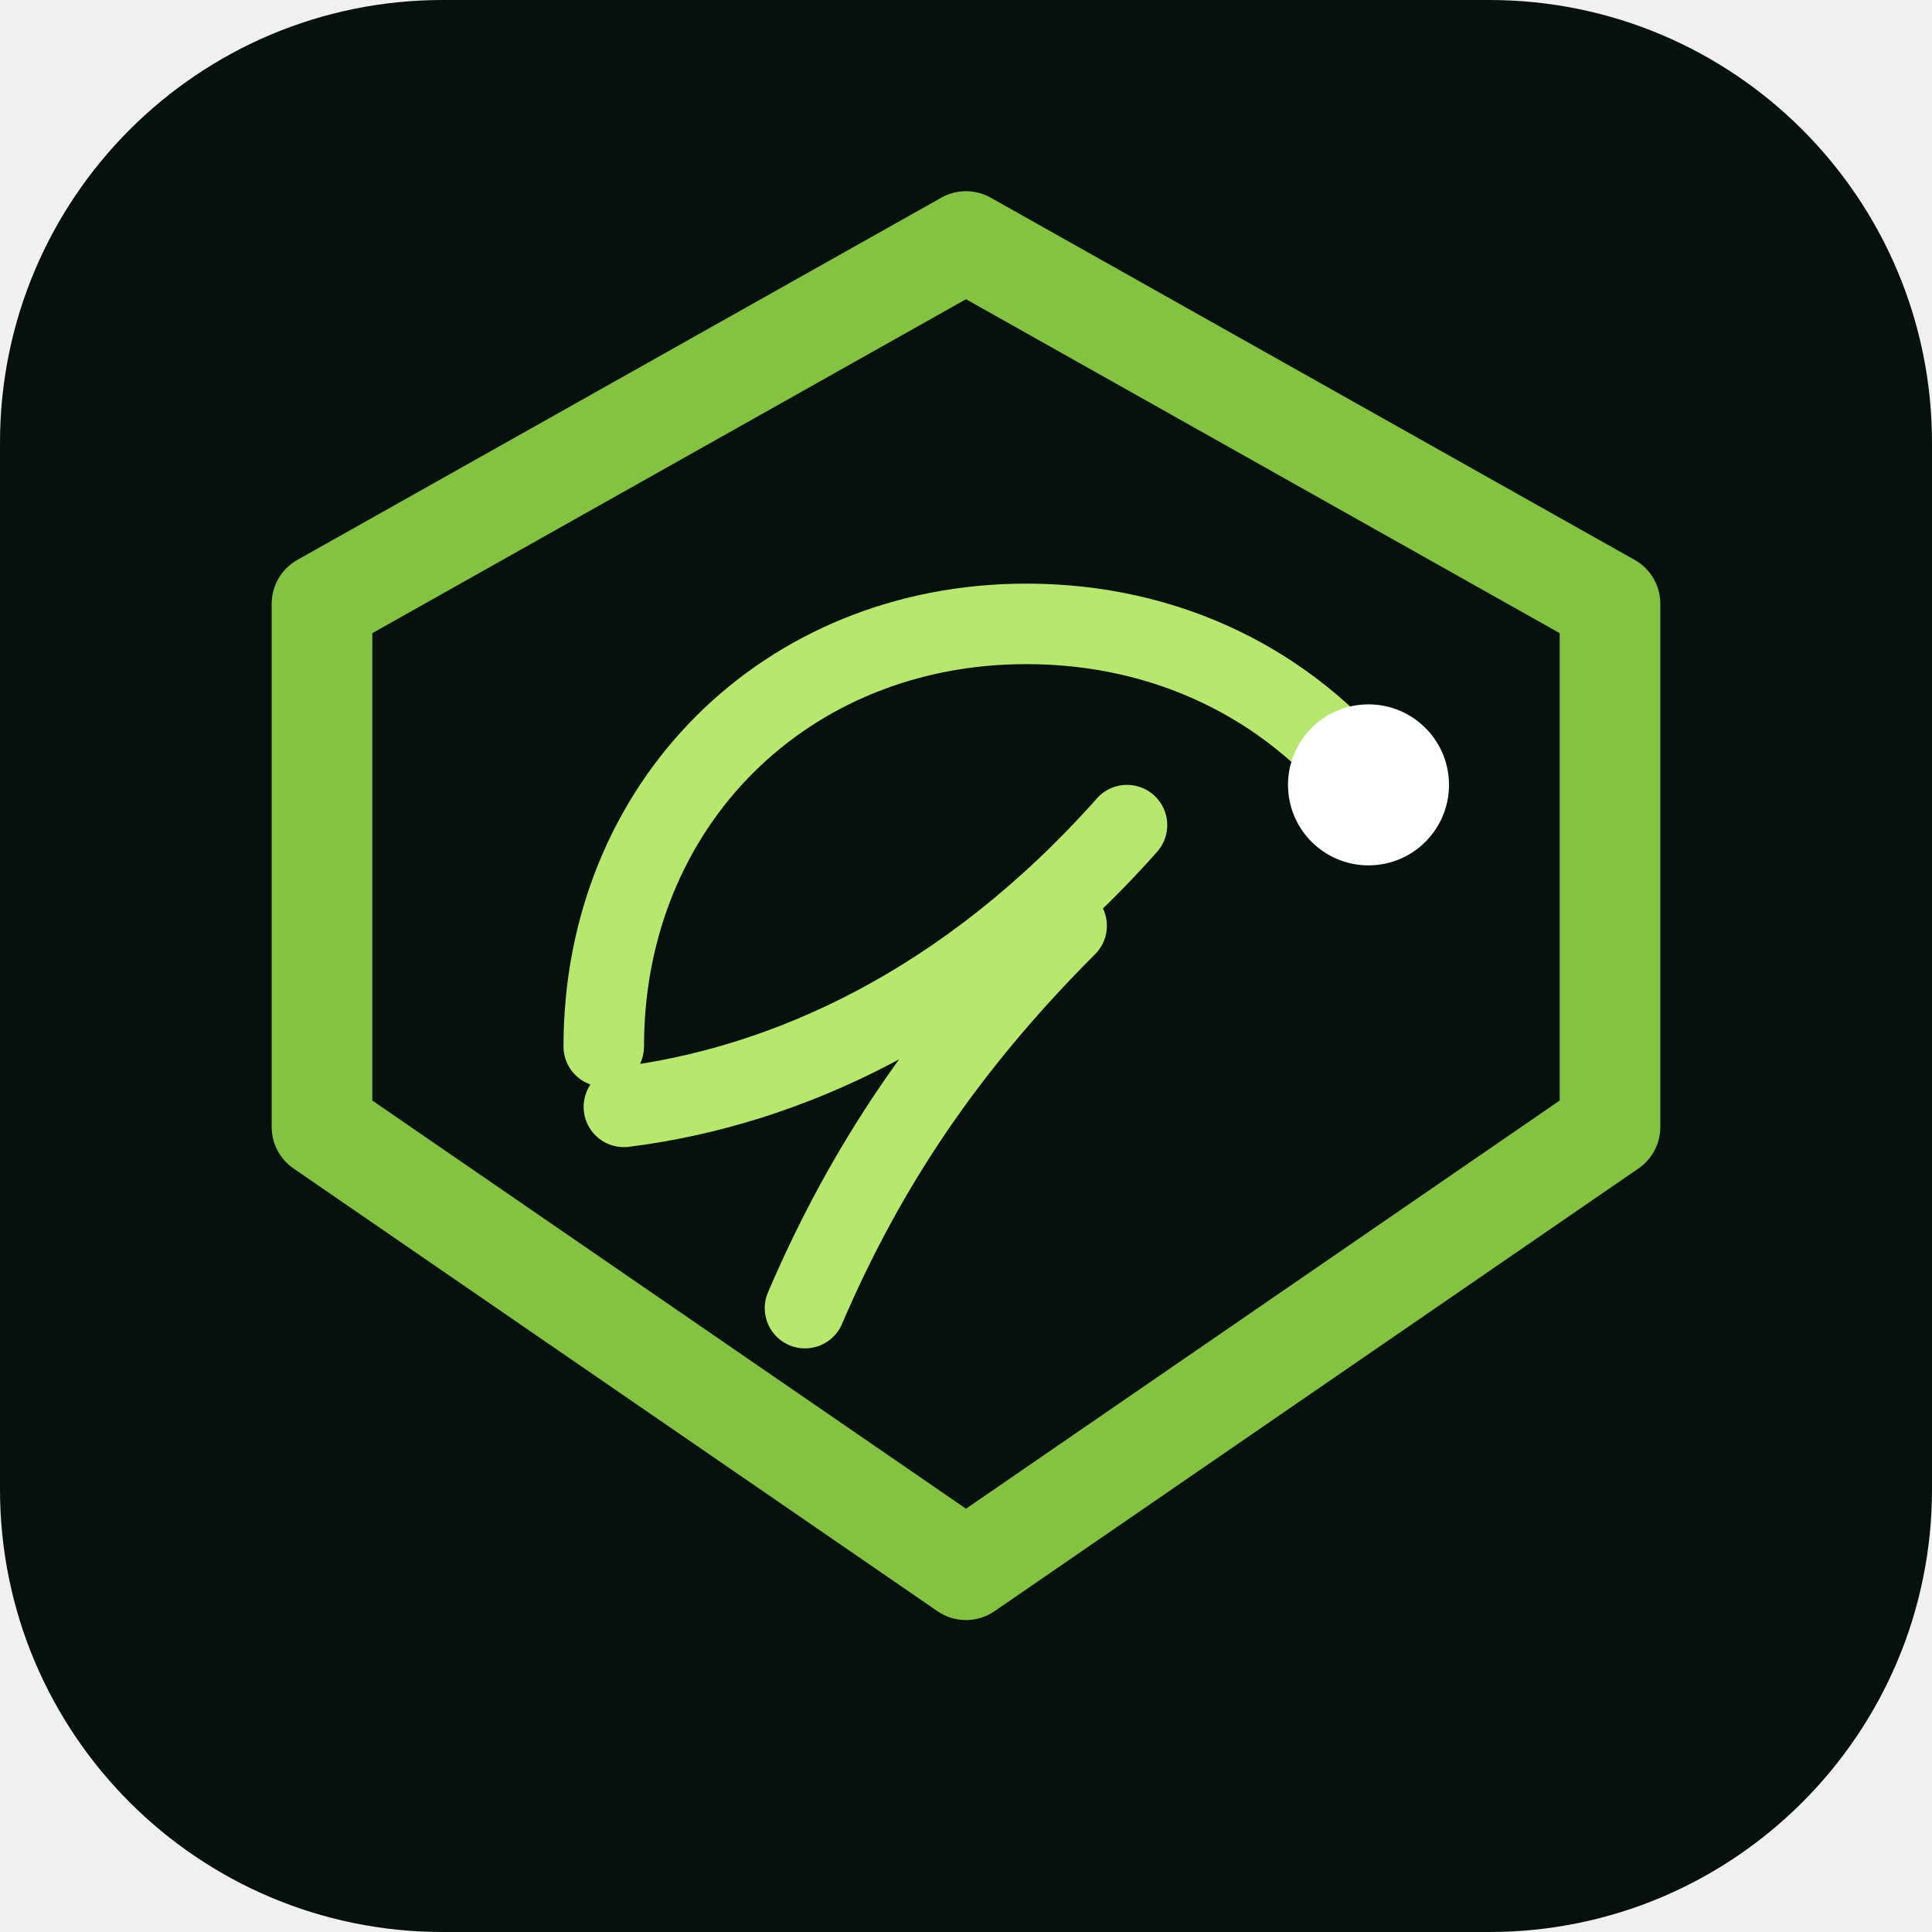
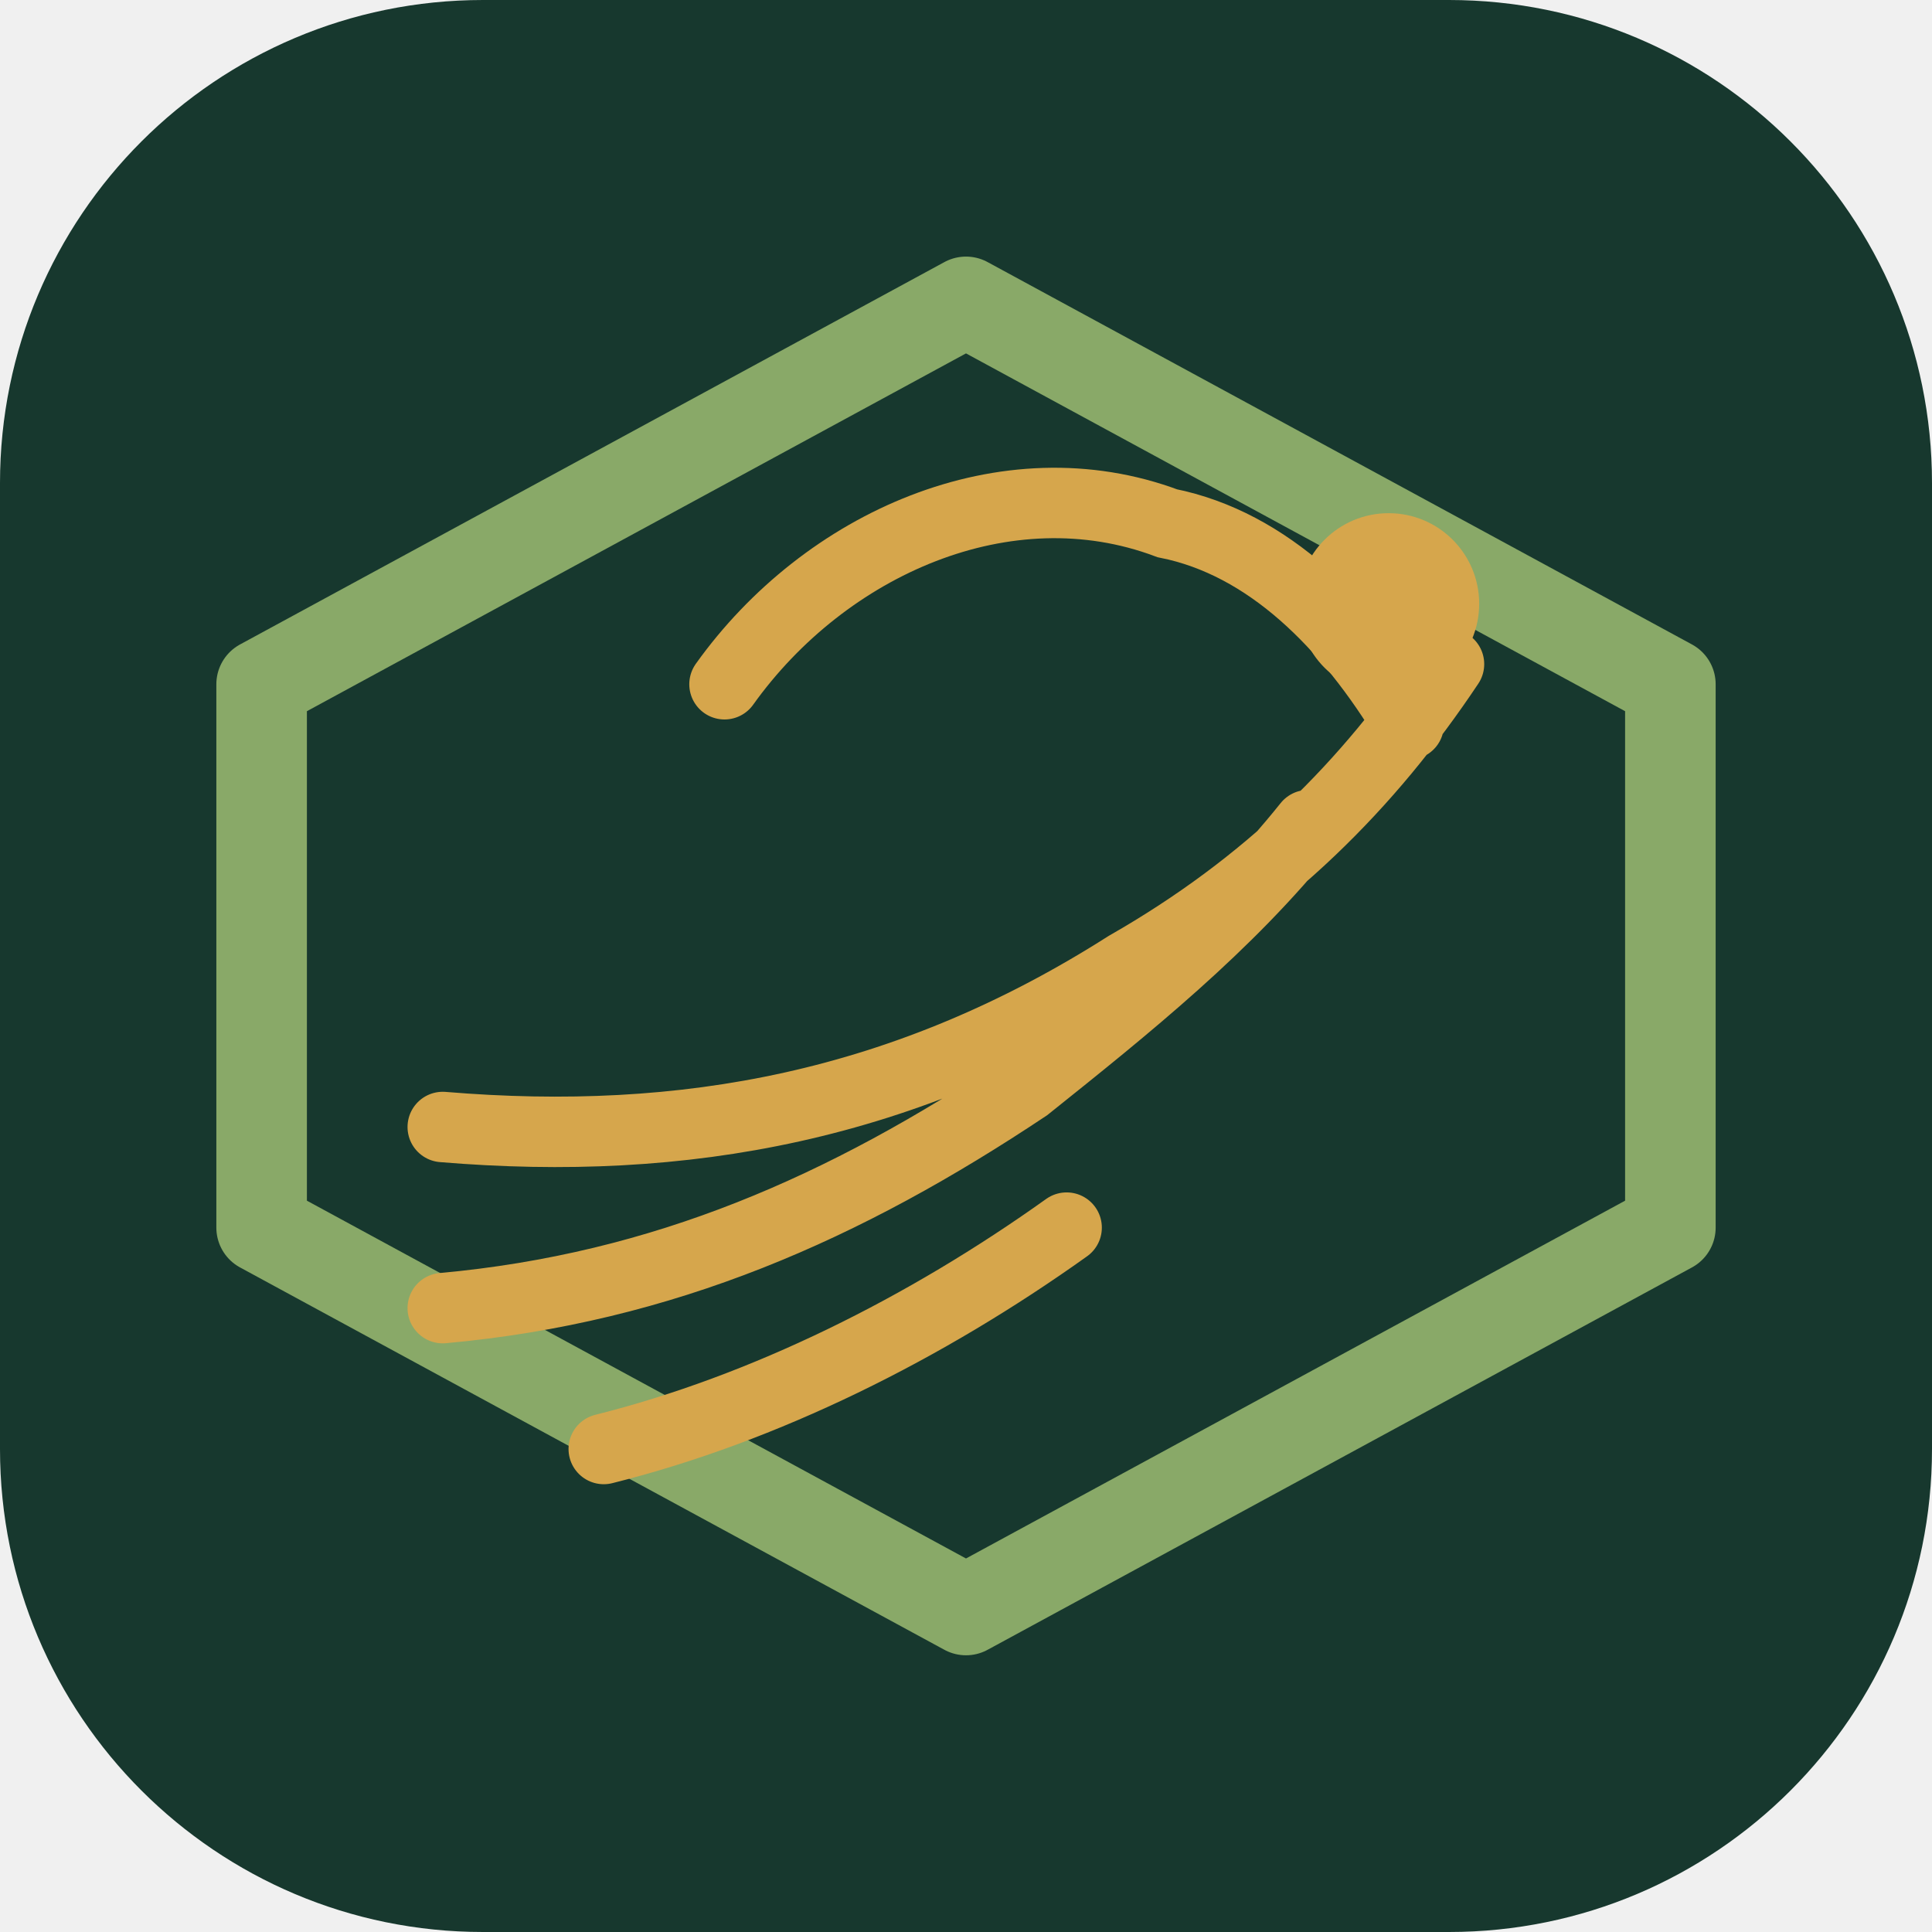
<svg xmlns="http://www.w3.org/2000/svg" viewBox="0 0 96 96">
-   <rect width="96" height="96" rx="22" fill="#06100c" />
-   <path d="M48 12 80 30v26L48 78 16 56V30Z" fill="none" stroke="#83c341" stroke-width="5" stroke-linejoin="round" />
-   <path d="M30 52c0-12 9-21 21-21 7 0 13 3 17 8M31 55c8-1 17-5 25-14M40 65c3-7 7-13 13-19" fill="none" stroke="#b7e86e" stroke-width="4" stroke-linecap="round" />
-   <circle cx="68" cy="39" r="4" fill="#fff" />
+   <rect width="96" height="96" rx="24" fill="#17382e" />
+   <path d="M13 61 48 80l35-19V34L48 15 13 34Z" fill="none" stroke="#89a968" stroke-width="4.5" stroke-linejoin="round" />
+   <path d="M22 56c12 1 23-1 34-8 7-4 12-9 16-15M22 65c11-1 20-5 29-11 5-4 10-8 14-13M30 72c8-2 16-6 23-11M36 34c5-7 14-11 22-8 5 1 9 5 12 10" fill="none" stroke="#d6a64c" stroke-width="3.5" stroke-linecap="round" />
+   <circle cx="69" cy="30" r="4.5" fill="#d6a64c" />
</svg>
